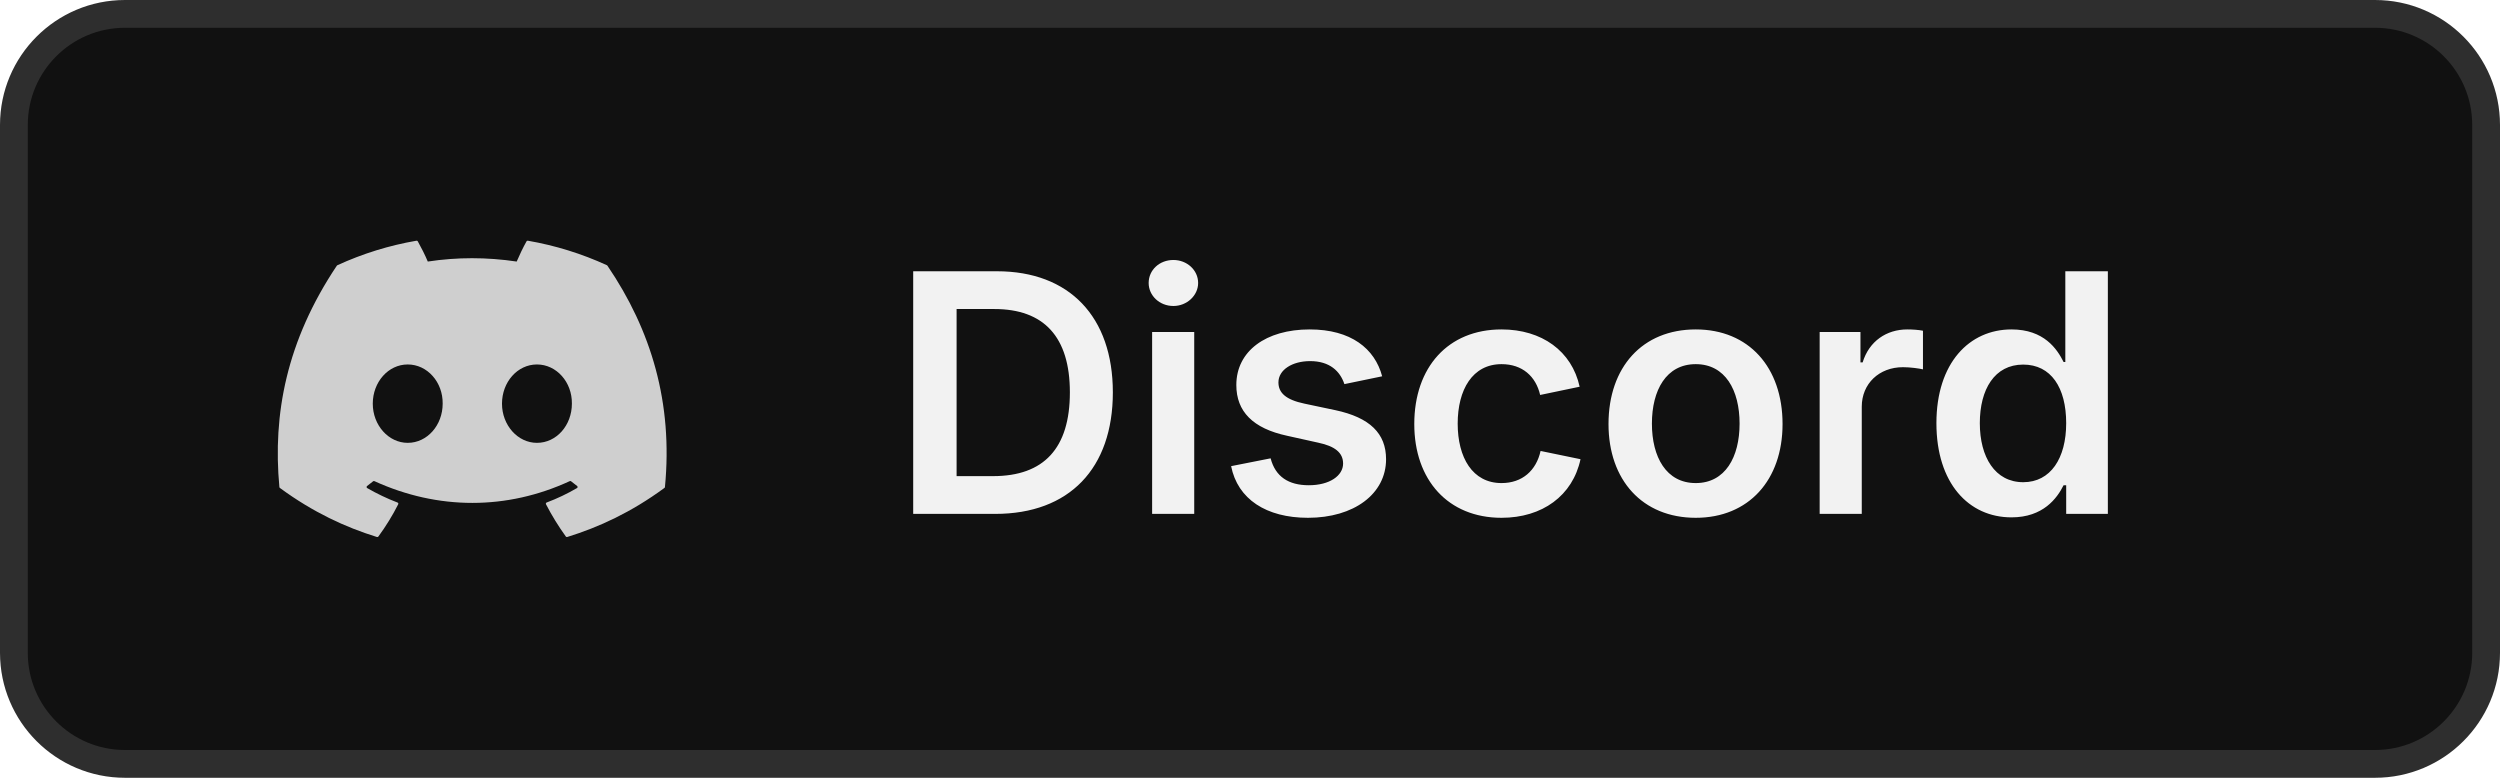
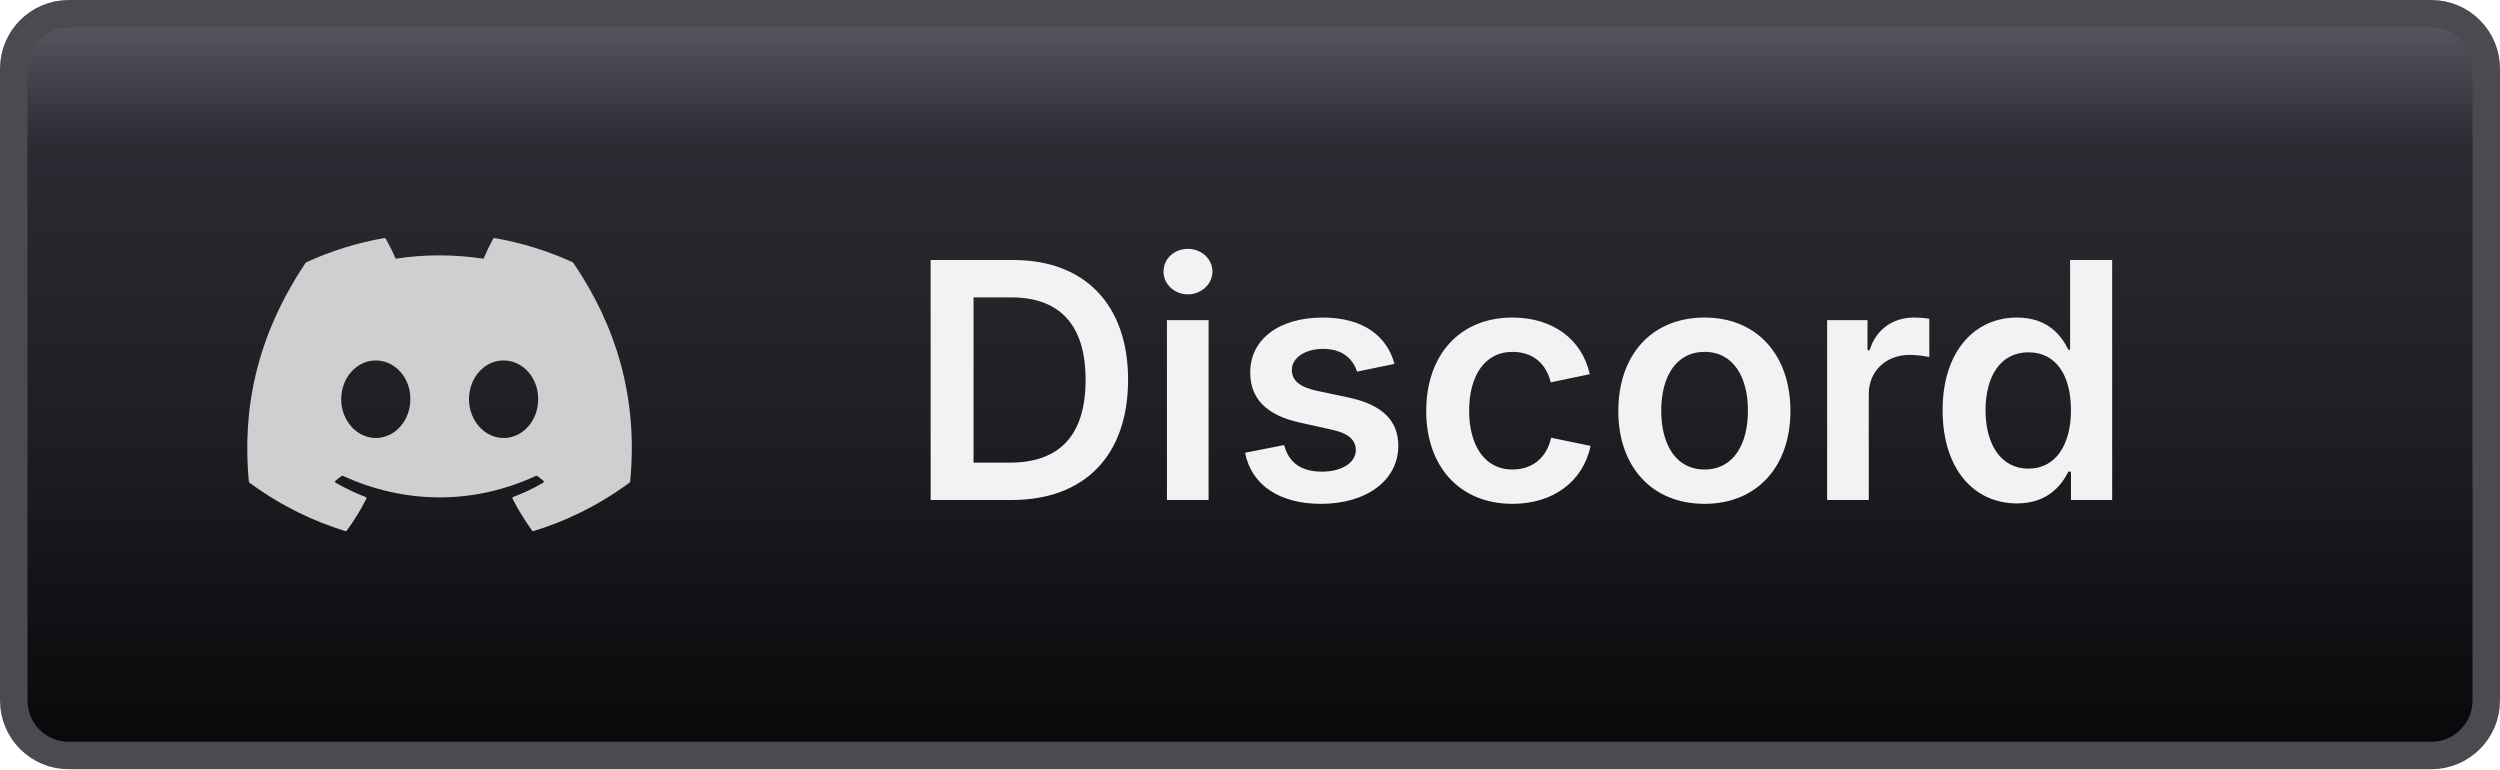
- <svg xmlns="http://www.w3.org/2000/svg" width="90" height="28" viewBox="0 0 90 28" role="img" aria-label="Discord">
-   <rect x="0.5" y="0.5" width="89" height="27" rx="4" fill="#111111" stroke="#2e2e2e" />
-   <g transform="translate(10.00 7.00) scale(0.5833)" fill="#cfcfcf">
+ <svg xmlns="http://www.w3.org/2000/svg" width="91" height="28" viewBox="0 0 91 28" role="img" aria-label="Discord">
+   <defs>
+     <linearGradient id="pt" x1="0" y1="0" x2="0" y2="1">
+       <stop offset="0" stop-color="#5a5a64" />
+       <stop offset="0.18" stop-color="#2a2a32" />
+       <stop offset="0.55" stop-color="#1e1e24" />
+       <stop offset="1" stop-color="#08080a" />
+     </linearGradient>
+   </defs>
+   <rect x="0.5" y="0.5" width="90" height="27" rx="2" fill="url(#pt)" stroke="#4a4a50" />
+   <g transform="translate(9.00 7.00) scale(0.5833)" fill="#cfcfcf">
    <path d="M20.317 4.37a19.791 19.791 0 00-4.885-1.515.074.074 0 00-.079.037c-.211.375-.445.865-.608 1.25-1.845-.276-3.68-.276-5.487 0-.164-.393-.406-.874-.618-1.25a.077.077 0 00-.079-.037 19.736 19.736 0 00-4.885 1.515.07.07 0 00-.032.028C.533 9.046-.319 13.58.099 18.058a.082.082 0 00.031.056c2.053 1.508 4.041 2.423 5.993 3.029a.078.078 0 00.084-.028c.462-.63.873-1.295 1.226-1.994a.076.076 0 00-.042-.106c-.653-.248-1.274-.549-1.872-.892a.077.077 0 01-.008-.128c.126-.094.252-.192.372-.291a.074.074 0 01.078-.011c3.928 1.793 8.18 1.793 12.061 0a.074.074 0 01.079.009c.12.099.246.198.373.292a.077.077 0 01-.007.128 12.299 12.299 0 01-1.873.891.077.077 0 00-.041.107c.36.698.772 1.363 1.225 1.993a.076.076 0 00.084.029c1.961-.607 3.95-1.522 6.002-3.029a.077.077 0 00.031-.055c.5-5.177-.838-9.674-3.549-13.66a.061.061 0 00-.031-.029zM8.02 15.331c-1.183 0-2.157-1.086-2.157-2.419 0-1.333.956-2.419 2.157-2.419 1.211 0 2.176 1.095 2.157 2.419 0 1.333-.956 2.419-2.157 2.419zm7.975 0c-1.183 0-2.157-1.086-2.157-2.419 0-1.333.955-2.419 2.157-2.419 1.211 0 2.176 1.095 2.157 2.419 0 1.333-.946 2.419-2.157 2.419Z" />
  </g>
-   <text x="32" y="18.5" font-family="system-ui, -apple-system, Segoe UI, sans-serif" font-size="12" font-weight="600" fill="#f2f2f2">Discord</text>
+   <text x="33" y="18.2" font-family="system-ui, -apple-system, Segoe UI, sans-serif" font-size="12" font-weight="600" fill="#f2f2f2">Discord</text>
</svg>
